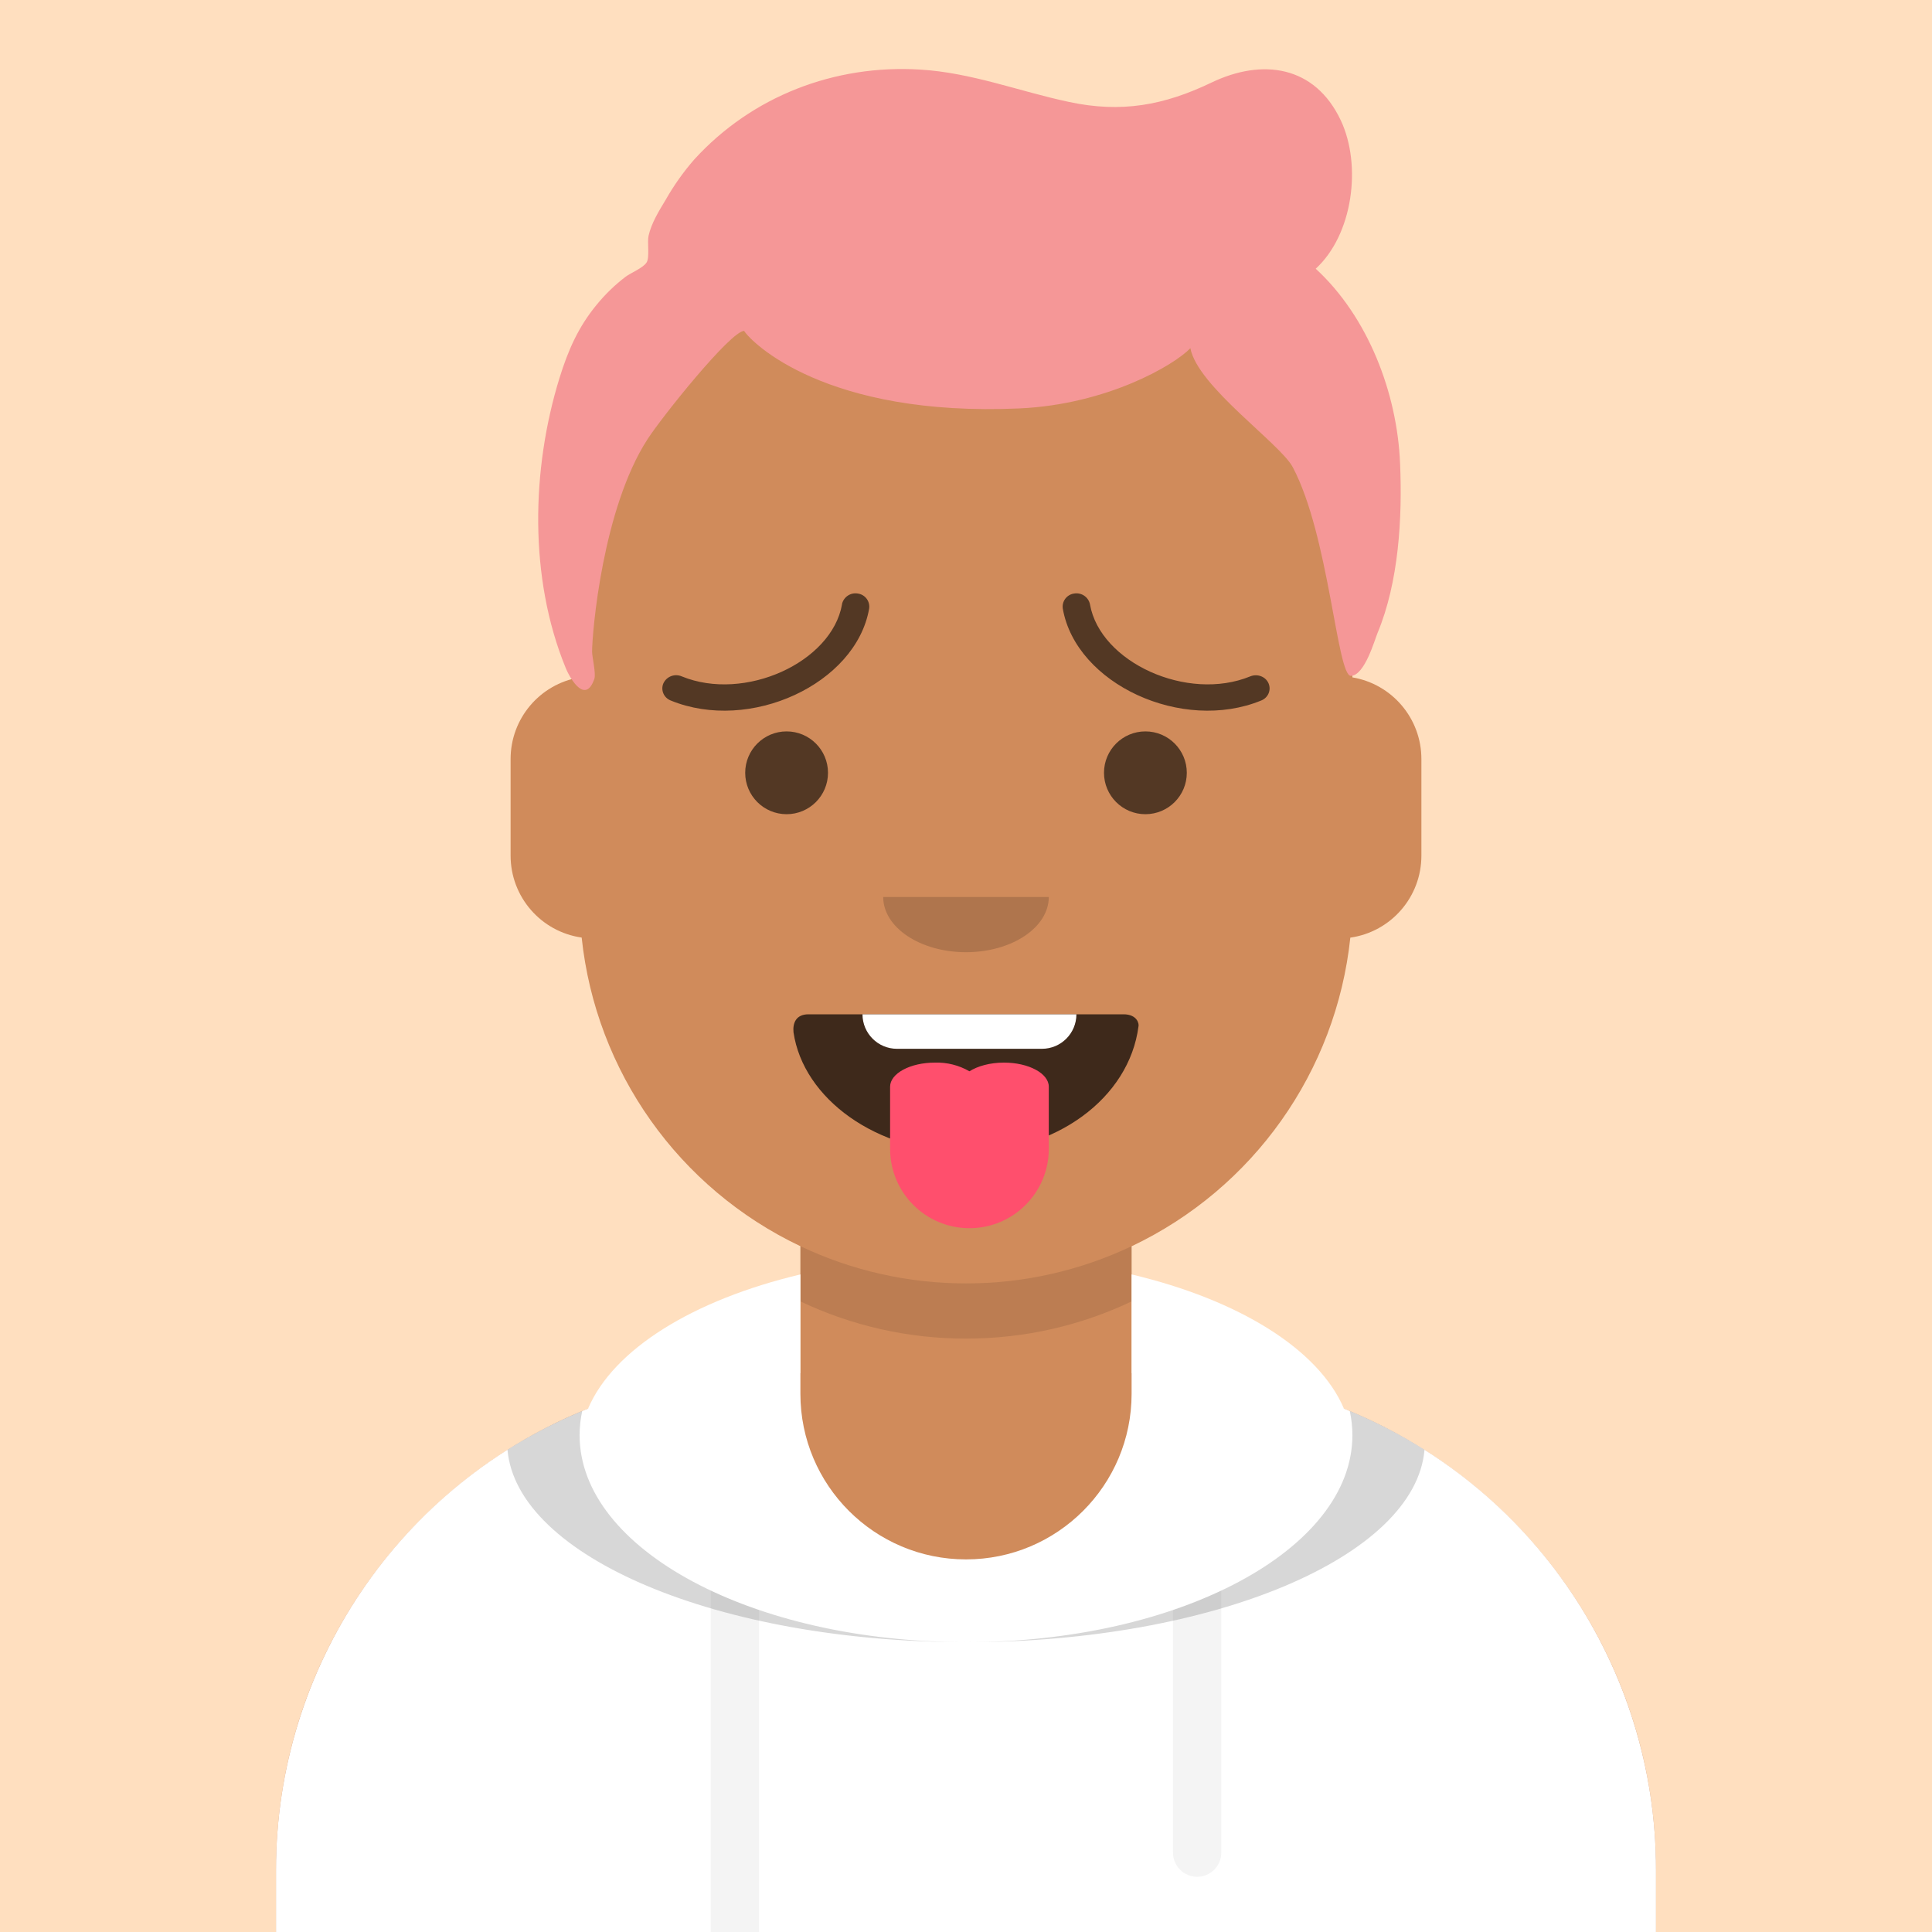
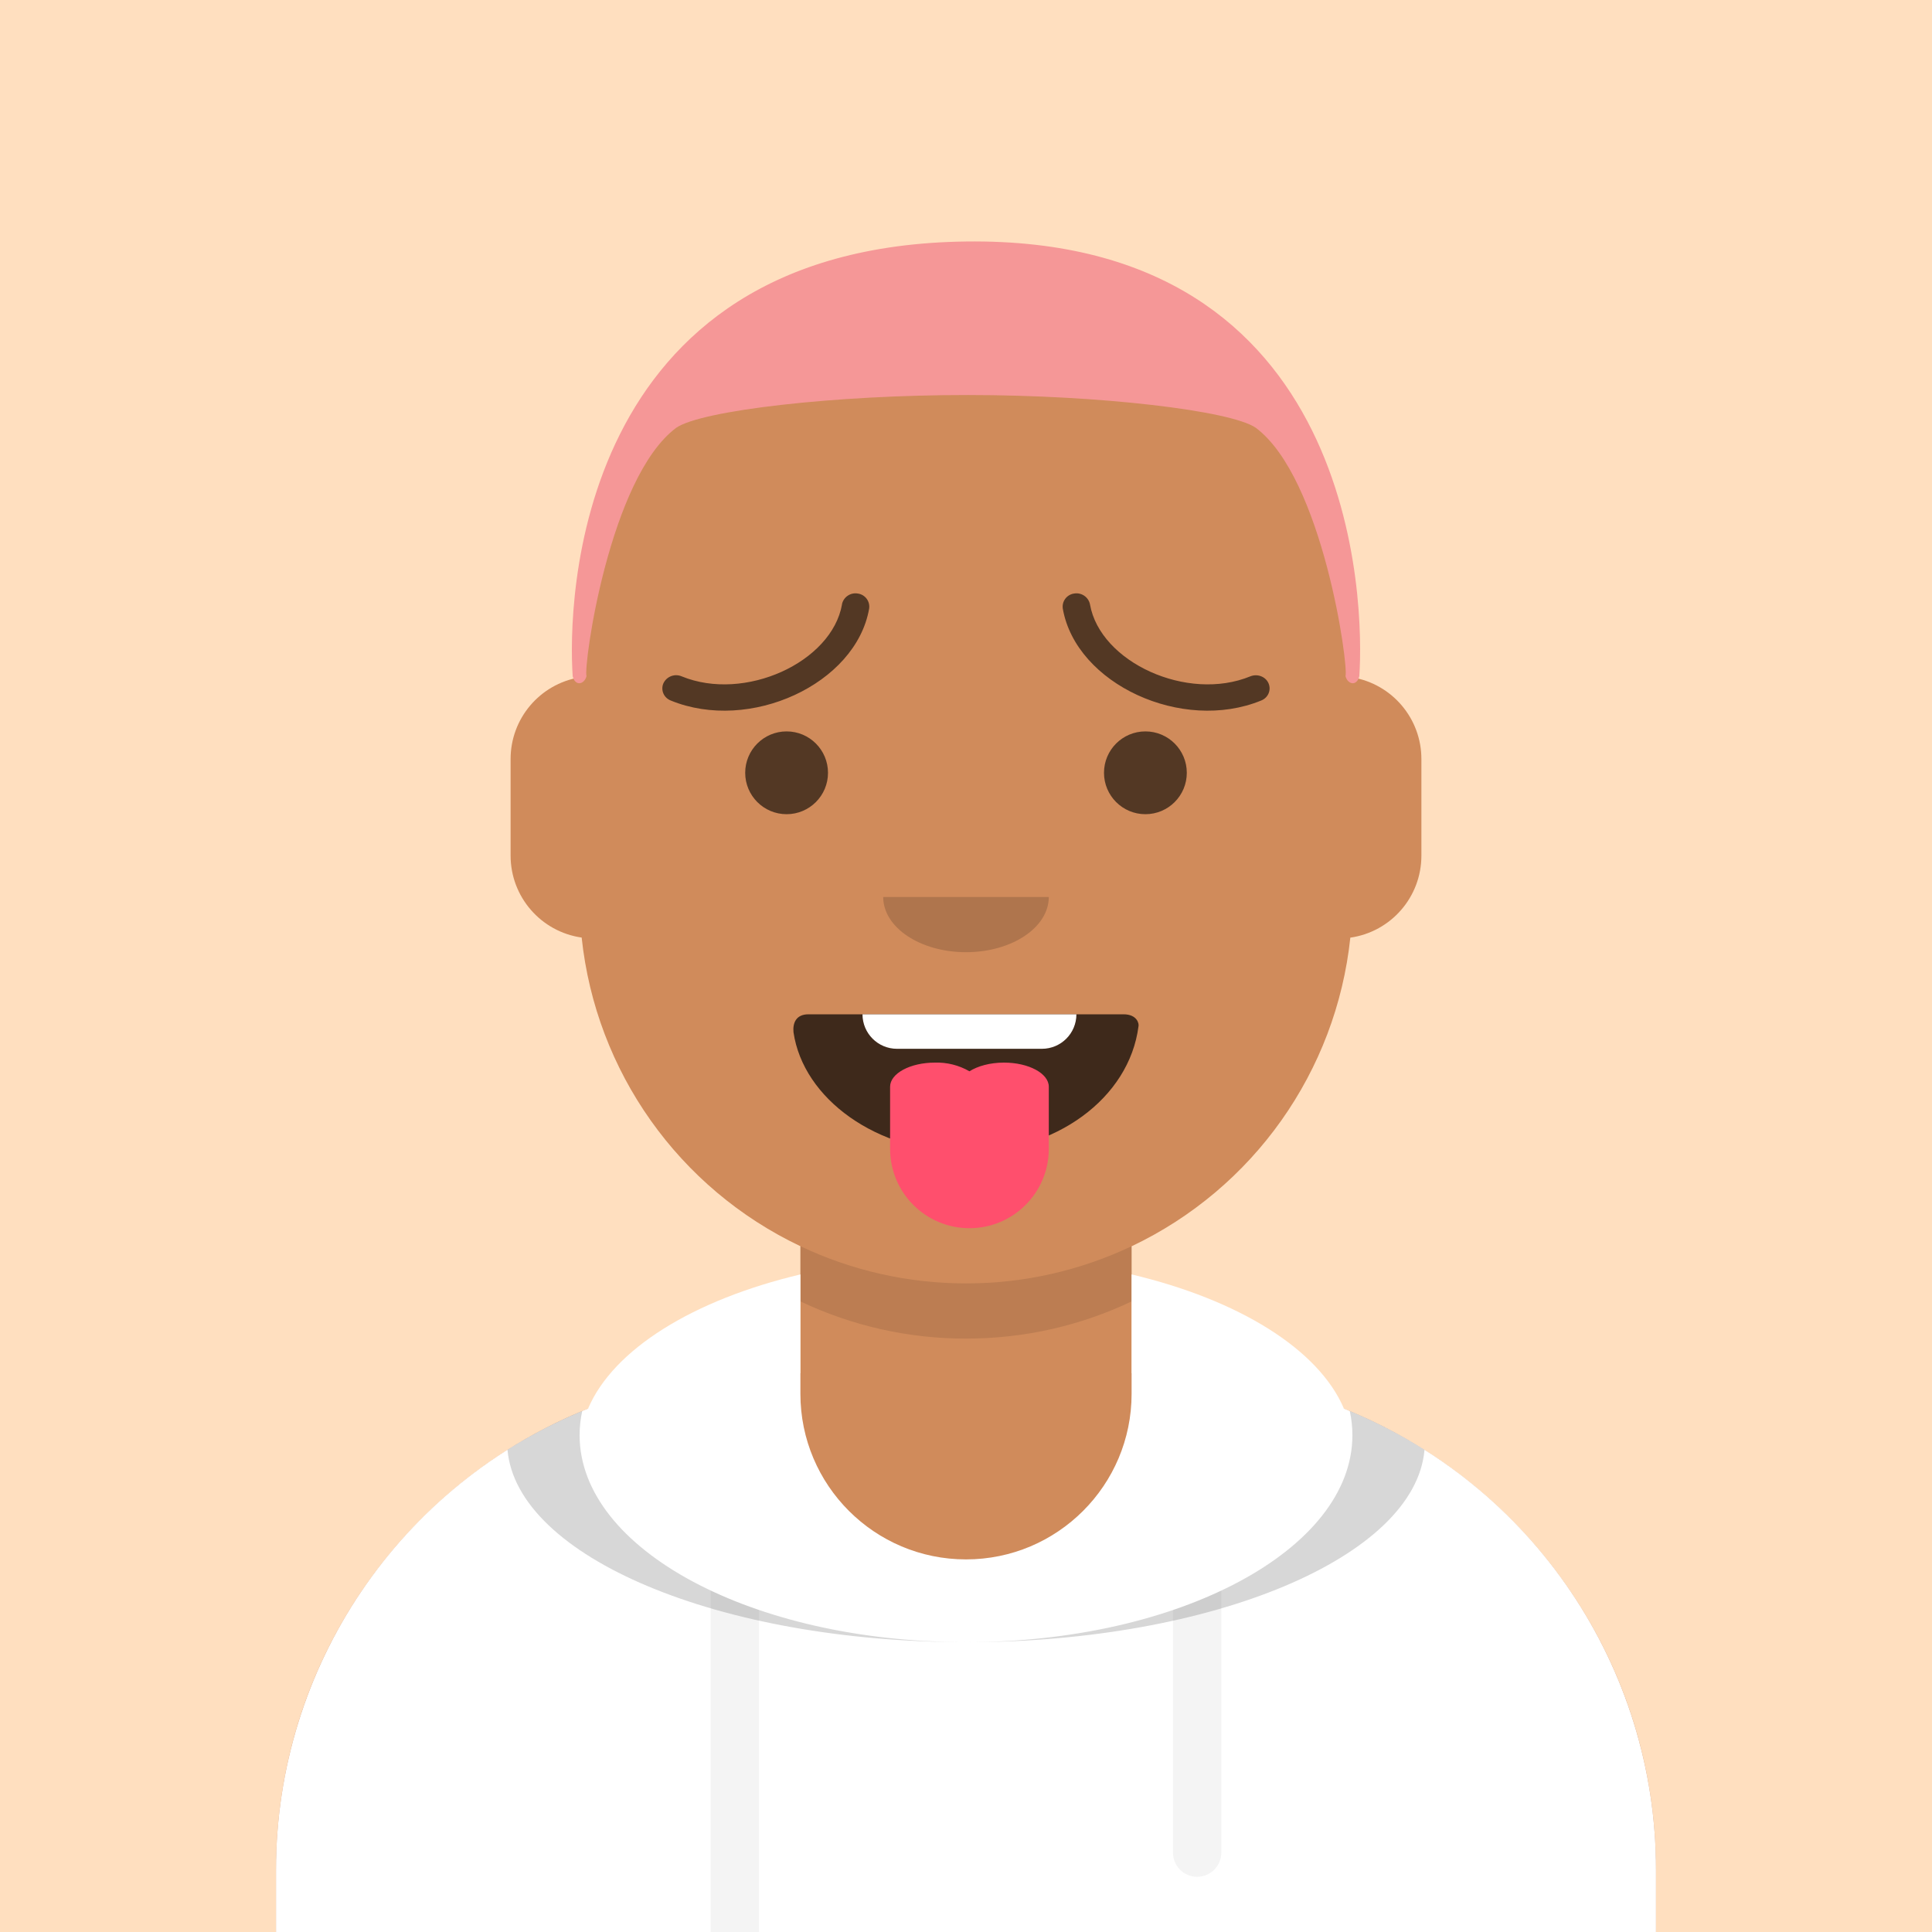
<svg xmlns="http://www.w3.org/2000/svg" viewBox="0 0 280 280" fill="none" shape-rendering="auto">
  <mask id="viewboxMask">
    <rect width="280" height="280" rx="0" ry="0" x="0" y="0" fill="#fff" />
  </mask>
  <g mask="url(#viewboxMask)">
    <rect fill="#ffdfbf" width="280" height="280" x="0" y="0" />
    <g transform="translate(8)">
      <path d="M132 36a56 56 0 0 0-56 56v6.17A12 12 0 0 0 66 110v14a12 12 0 0 0 10.3 11.88 56.04 56.04 0 0 0 31.7 44.73v18.4h-4a72 72 0 0 0-72 72v9h200v-9a72 72 0 0 0-72-72h-4v-18.39a56.04 56.04 0 0 0 31.7-44.73A12 12 0 0 0 198 124v-14a12 12 0 0 0-10-11.83V92a56 56 0 0 0-56-56Z" fill="#d08b5b" />
      <path d="M108 180.61v8a55.79 55.79 0 0 0 24 5.39c8.59 0 16.73-1.93 24-5.39v-8a55.79 55.79 0 0 1-24 5.39 55.79 55.79 0 0 1-24-5.39Z" fill="#000" fill-opacity=".1" />
      <g transform="translate(0 170)">
        <path d="M108 14.7c-15.52 3.68-27.1 10.83-30.77 19.44A72.02 72.02 0 0 0 32 101v9h200v-9a72.02 72.02 0 0 0-45.23-66.86C183.1 25.53 171.52 18.38 156 14.7V32a24 24 0 1 1-48 0V14.7Z" fill="#ffffff" />
        <path d="M102 63.34a67.1 67.1 0 0 1-7-2.82V110h7V63.34ZM162 63.34a67.04 67.04 0 0 0 7-2.82V98.5a3.5 3.5 0 1 1-7 0V63.34Z" fill="#F4F4F4" />
        <path d="M187.62 34.49a71.79 71.79 0 0 1 10.83 5.63C197.11 55.62 167.87 68 132 68c30.93 0 56-13.43 56-30 0-1.19-.13-2.36-.38-3.51ZM76.38 34.49a16.48 16.48 0 0 0-.38 3.5c0 16.58 25.07 30 56 30-35.87 0-65.1-12.38-66.45-27.88a71.79 71.79 0 0 1 10.83-5.63Z" fill="#000" fill-opacity=".16" />
      </g>
      <g transform="translate(78 134)">
        <path fill-rule="evenodd" clip-rule="evenodd" d="M29 15.6C30.41 25.24 41.06 33 54 33c12.97 0 23.65-7.82 25-18.26.1-.4-.22-1.74-2.17-1.74H31.17c-1.79 0-2.3 1.24-2.17 2.6Z" fill="#000" fill-opacity=".7" />
        <path d="M70 13H39a5 5 0 0 0 5 5h21a5 5 0 0 0 5-5Z" fill="#fff" />
        <path d="M43 23.5a1.88 1.88 0 0 0 0 .13v8.87a11.5 11.5 0 1 0 23 0v-8.87a1.62 1.62 0 0 0 0-.13c0-1.93-2.91-3.5-6.5-3.5-2.01 0-3.8.5-5 1.26a9.45 9.45 0 0 0-5-1.26c-3.59 0-6.5 1.57-6.5 3.5Z" fill="#FF4F6D" />
      </g>
      <g transform="translate(104 122)">
        <path fill-rule="evenodd" clip-rule="evenodd" d="M16 8c0 4.42 5.37 8 12 8s12-3.58 12-8" fill="#000" fill-opacity=".16" />
      </g>
      <g transform="translate(76 90)">
        <path d="M36 22a6 6 0 1 1-12 0 6 6 0 0 1 12 0ZM88 22a6 6 0 1 1-12 0 6 6 0 0 1 12 0Z" fill="#000" fill-opacity=".6" />
      </g>
      <g transform="translate(76 82)">
        <path d="M38.03 5.6c-1.48 8.38-14.1 14.17-23.24 10.42a2.04 2.04 0 0 0-2.64 1c-.43.97.04 2.1 1.05 2.5 11.45 4.7 26.84-2.37 28.76-13.3a1.92 1.92 0 0 0-1.64-2.2 2 2 0 0 0-2.3 1.57ZM73.97 5.6c1.48 8.38 14.1 14.17 23.24 10.42 1.02-.41 2.2.03 2.63 1 .43.97-.04 2.1-1.05 2.5-11.44 4.7-26.84-2.37-28.76-13.3a1.92 1.92 0 0 1 1.64-2.2 2 2 0 0 1 2.3 1.57Z" fill="#000" fill-opacity=".6" />
      </g>
      <g transform="translate(-1)">
-         <path fill-rule="evenodd" clip-rule="evenodd" d="M183.68 38.95c5.4-4.95 6.7-14.99 3.64-21.5-3.77-8-11.42-9-18.75-5.48-6.9 3.31-13.06 4.42-20.62 2.81-7.26-1.54-14.14-4.26-21.65-4.7-12.32-.74-24.3 3.83-32.7 13.05a35.75 35.75 0 0 0-4.11 5.8c-.98 1.63-2.08 3.38-2.5 5.26-.2.9.18 3.1-.27 3.83-.48.8-2.3 1.52-3.07 2.1a25.02 25.02 0 0 0-4.18 4.05c-2.66 3.22-4.13 6.59-5.37 10.57-4.1 13.25-4.45 29 .86 42 .7 1.74 2.9 5.36 4.18 1.64.26-.73-.33-3.19-.33-3.93 0-2.72 1.5-20.73 8.05-30.82 2.13-3.28 11.97-15.58 13.98-15.68 1.07 1.7 11.88 12.51 39.94 11.24 12.66-.58 22.4-6.27 24.74-8.73 1.03 5.53 13 13.81 14.82 17.22 5.26 9.85 6.43 30.3 8.44 30.27 2.01-.04 3.45-5.24 3.87-6.23 3.07-7.38 3.6-16.64 3.26-24.56-.42-10.2-4.63-21.23-12.23-28.22Z" fill="#f59797" />
+         <path fill-rule="evenodd" clip-rule="evenodd" d="M76 98c.35 1.49 1.67 1.22 2 0-.46-1.55 3.3-28.75 13-36 3.62-2.52 23-4.77 42.31-4.75 19.1 0 38.11 2.26 41.69 4.75 9.7 7.25 13.46 34.45 13 36 .33 1.22 1.65 1.49 2 0 .72-10.3 0-63.73-57-63-57 .73-57.72 52.7-57 63Z" fill="#f59797" />
      </g>
      <g transform="translate(49 72)" />
      <g transform="translate(62 42)" />
    </g>
  </g>
</svg>
